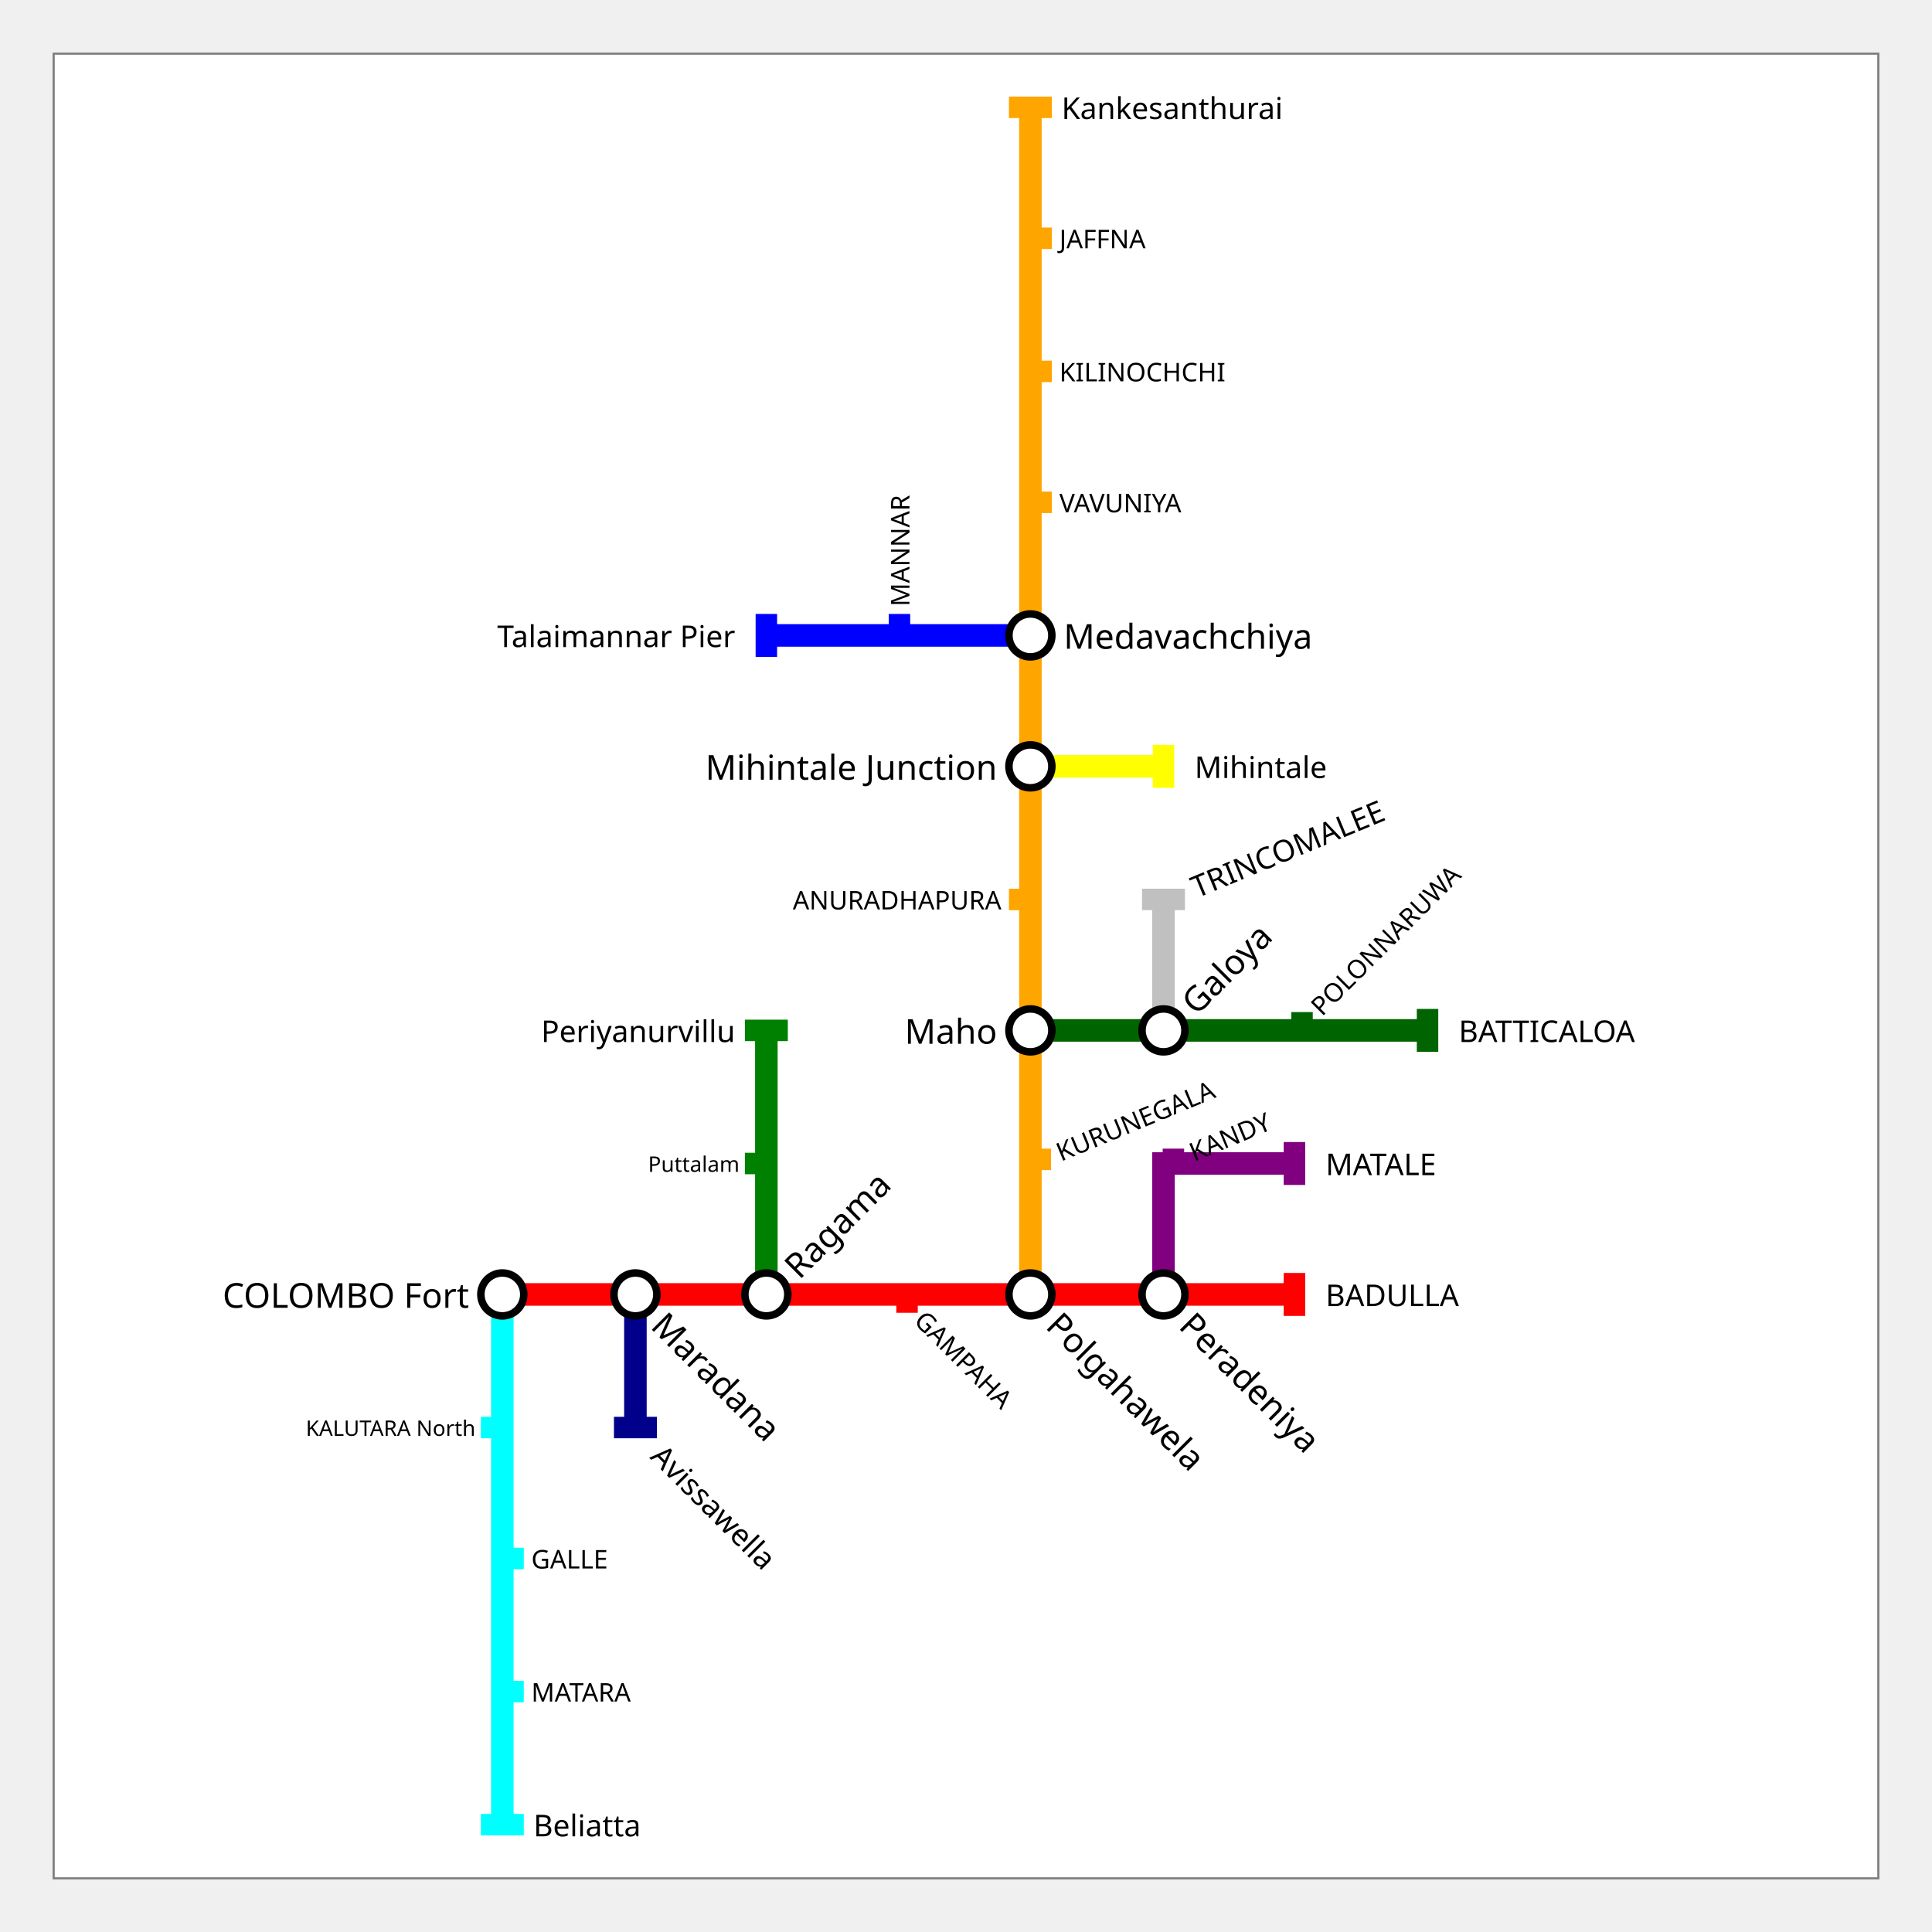
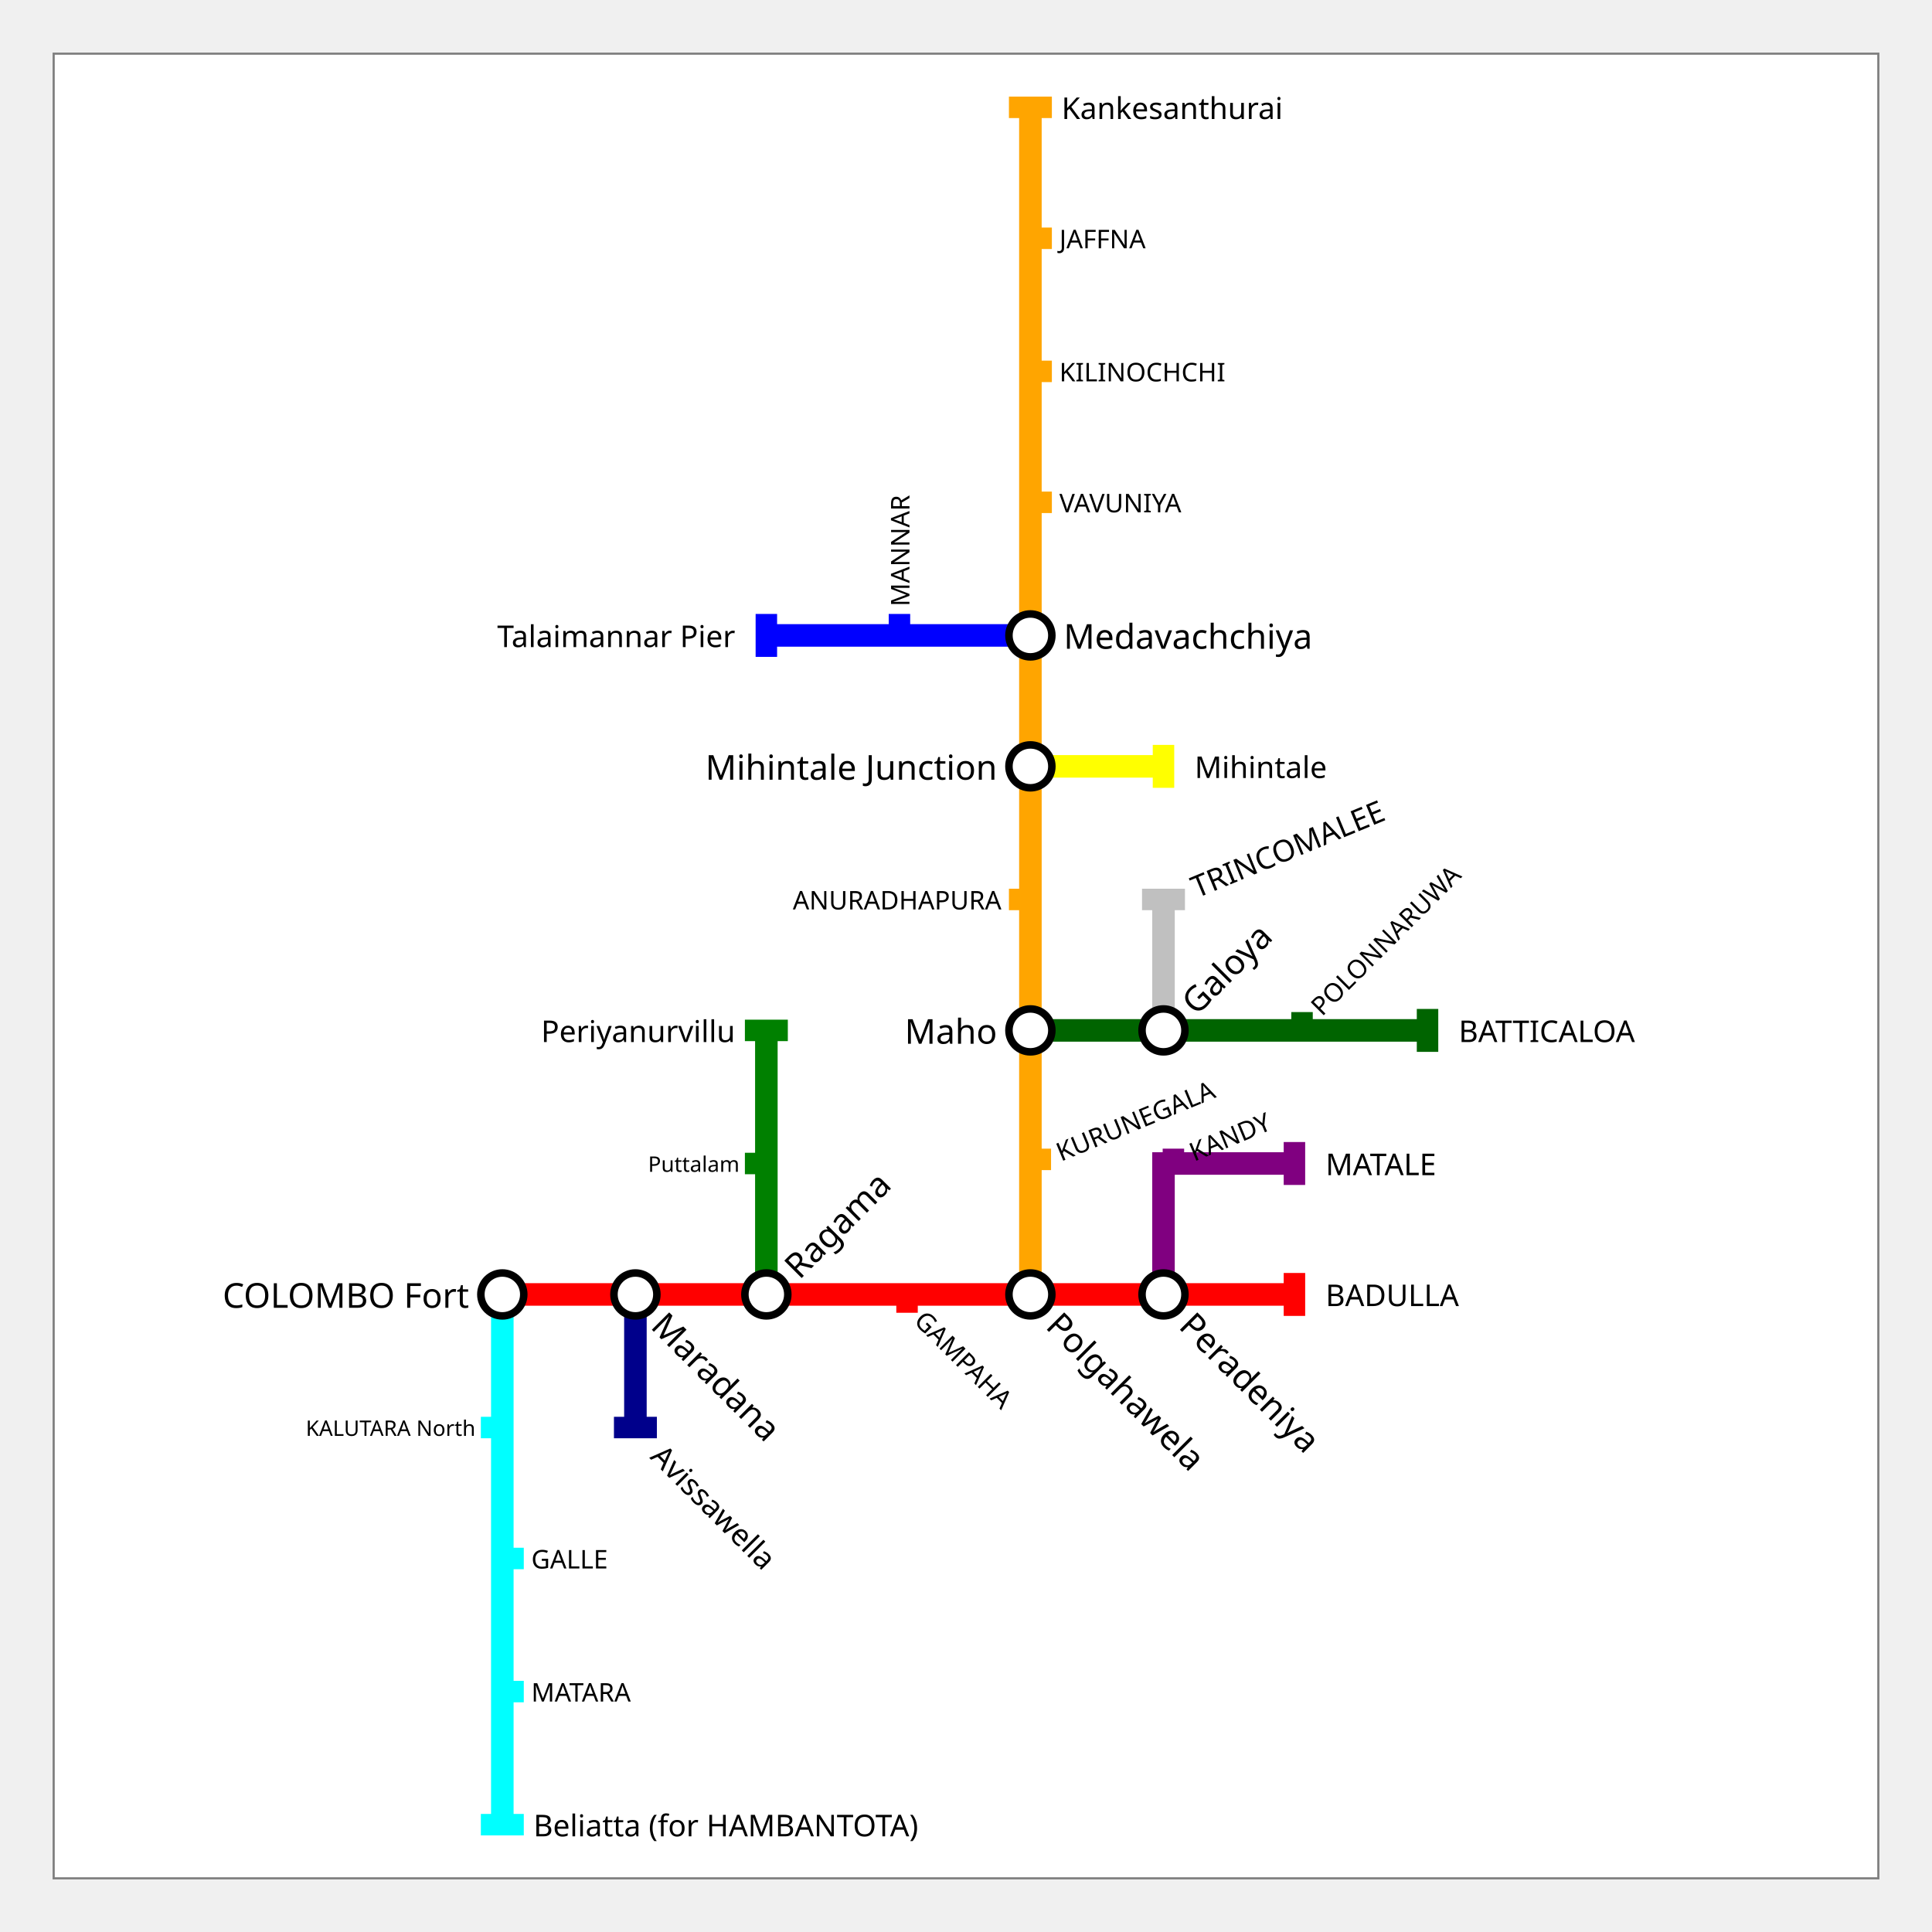
<svg xmlns="http://www.w3.org/2000/svg" width="900" height="900" padding="50">
  <rect x="25.0" y="25.0" width="850" height="850" fill="white" stroke="gray" />
  <g>
    <polyline fill="none" stroke-width="10.5" stroke-opacity="1" points="234,603 296,603 357,603 419,603 480,603 542,603 603,603" stroke="red" />
    <rect stroke="none" fill-opacity="1" x="598" y="593" width="10" height="20" fill="red" />
  </g>
  <g>
    <polyline fill="none" stroke-width="10.5" stroke-opacity="1" points="234,603 234,665 234,726 234,788 234,850" stroke="cyan" />
    <rect stroke="none" fill-opacity="1" x="224" y="845" width="20" height="10" fill="cyan" />
  </g>
  <g>
    <polyline fill="none" stroke-width="10.5" stroke-opacity="1" points="480,603 480,542 480,480 480,419 480,357 480,296 480,234 480,173 480,111 480,50" stroke="orange" />
    <rect stroke="none" fill-opacity="1" x="470" y="45" width="20" height="10" fill="orange" />
  </g>
  <g>
    <polyline fill="none" stroke-width="10.5" stroke-opacity="1" points="296,603 296,665" stroke="darkblue" />
    <rect stroke="none" fill-opacity="1" x="286" y="660" width="20" height="10" fill="darkblue" />
  </g>
  <g>
    <polyline fill="none" stroke-width="10.5" stroke-opacity="1" points="357,603 357,542 357,480" stroke="green" />
    <rect stroke="none" fill-opacity="1" x="347" y="475" width="20" height="10" fill="green" />
  </g>
  <g>
    <polyline fill="none" stroke-width="10.5" stroke-opacity="1" points="542,603 542,542 603,542" stroke="purple" />
    <rect stroke="none" fill-opacity="1" x="598" y="532" width="10" height="20" fill="purple" />
  </g>
  <g>
    <polyline fill="none" stroke-width="10.5" stroke-opacity="1" points="480,357 542,357" stroke="yellow" />
    <rect stroke="none" fill-opacity="1" x="537" y="347" width="10" height="20" fill="yellow" />
  </g>
  <g>
    <polyline fill="none" stroke-width="10.5" stroke-opacity="1" points="480,296 419,296 357,296" stroke="blue" />
    <rect stroke="none" fill-opacity="1" x="352" y="286" width="10" height="20" fill="blue" />
  </g>
  <g>
    <polyline fill="none" stroke-width="10.5" stroke-opacity="1" points="480,480 542,480 603,480 665,480" stroke="darkgreen" />
    <rect stroke="none" fill-opacity="1" x="660" y="470" width="10" height="20" fill="darkgreen" />
  </g>
  <g>
    <polyline fill="none" stroke-width="10.5" stroke-opacity="1" points="542,480 542,419" stroke="silver" />
    <rect stroke="none" fill-opacity="1" x="532" y="414" width="20" height="10" fill="silver" />
  </g>
  <g>
    <circle r="10" fill="white" stroke="black" stroke-width="3.5" cx="234" cy="603" />
    <text fill="black" stroke="none" font-size="16.0" font-family="Trebuchet MS" font-weight="160.0" text-anchor="end" dominant-baseline="central" x="218.5" y="603" transform="translate(234,603) rotate(-0) translate(-234,-603)">COLOMBO Fort</text>
  </g>
  <g>
    <circle r="10" fill="white" stroke="black" stroke-width="3.5" cx="296" cy="603" />
    <text fill="black" stroke="none" font-size="16.0" font-family="Trebuchet MS" font-weight="160.0" text-anchor="start" dominant-baseline="central" x="311.5" y="603" transform="translate(296,603) rotate(-315) translate(-296,-603)">Maradana</text>
  </g>
  <g>
    <circle r="10" fill="white" stroke="black" stroke-width="3.5" cx="357" cy="603" />
    <text fill="black" stroke="none" font-size="16.0" font-family="Trebuchet MS" font-weight="160.0" text-anchor="start" dominant-baseline="central" x="372.5" y="603" transform="translate(357,603) rotate(-45) translate(-357,-603)">Ragama</text>
  </g>
  <g>
    <circle r="10" fill="white" stroke="black" stroke-width="3.5" cx="480" cy="603" />
    <text fill="black" stroke="none" font-size="16.0" font-family="Trebuchet MS" font-weight="160.0" text-anchor="start" dominant-baseline="central" x="495.5" y="603" transform="translate(480,603) rotate(-315) translate(-480,-603)">Polgahawela</text>
  </g>
  <g>
    <circle r="10" fill="white" stroke="black" stroke-width="3.5" cx="542" cy="603" />
    <text fill="black" stroke="none" font-size="16.0" font-family="Trebuchet MS" font-weight="160.0" text-anchor="start" dominant-baseline="central" x="557.5" y="603" transform="translate(542,603) rotate(-315) translate(-542,-603)">Peradeniya</text>
  </g>
  <g>
    <circle r="10" fill="white" stroke="black" stroke-width="3.5" cx="480" cy="480" />
    <text fill="black" stroke="none" font-size="16.0" font-family="Trebuchet MS" font-weight="160.0" text-anchor="end" dominant-baseline="central" x="464.5" y="480" transform="translate(480,480) rotate(-0) translate(-480,-480)">Maho</text>
  </g>
  <g>
    <circle r="10" fill="white" stroke="black" stroke-width="3.5" cx="480" cy="357" />
    <text fill="black" stroke="none" font-size="16.0" font-family="Trebuchet MS" font-weight="160.0" text-anchor="end" dominant-baseline="central" x="464.5" y="357" transform="translate(480,357) rotate(-0) translate(-480,-357)">Mihintale Junction</text>
  </g>
  <g>
    <circle r="10" fill="white" stroke="black" stroke-width="3.5" cx="480" cy="296" />
    <text fill="black" stroke="none" font-size="16.0" font-family="Trebuchet MS" font-weight="160.0" text-anchor="start" dominant-baseline="central" x="495.5" y="296" transform="translate(480,296) rotate(-0) translate(-480,-296)">Medavachchiya</text>
  </g>
  <g>
    <circle r="10" fill="white" stroke="black" stroke-width="3.5" cx="542" cy="480" />
    <text fill="black" stroke="none" font-size="16.0" font-family="Trebuchet MS" font-weight="160.0" text-anchor="start" dominant-baseline="central" x="557.5" y="480" transform="translate(542,480) rotate(-45) translate(-542,-480)">Galoya</text>
  </g>
  <g>
    <text fill="black" stroke="none" font-size="14.0" font-family="Trebuchet MS" font-weight="140.0" text-anchor="start" dominant-baseline="central" x="494.5" y="50" transform="translate(480,50) rotate(-0) translate(-480,-50)">Kankesanthurai</text>
  </g>
  <g>
    <text fill="black" stroke="none" font-size="14.0" font-family="Trebuchet MS" font-weight="140.0" text-anchor="start" dominant-baseline="central" x="617.5" y="603" transform="translate(603,603) rotate(-0) translate(-603,-603)">BADULLA</text>
  </g>
  <g>
-     <text fill="black" stroke="none" font-size="14.0" font-family="Trebuchet MS" font-weight="140.0" text-anchor="start" dominant-baseline="central" x="248.5" y="850" transform="translate(234,850) rotate(-0) translate(-234,-850)">Beliatta</text>
+     <text fill="black" stroke="none" font-size="14.0" font-family="Trebuchet MS" font-weight="140.0" text-anchor="start" dominant-baseline="central" x="248.5" y="850" transform="translate(234,850) rotate(-0) translate(-234,-850)">Beliatta (for HAMBANTOTA)</text>
  </g>
  <g>
    <text fill="black" stroke="none" font-size="14.0" font-family="Trebuchet MS" font-weight="140.0" text-anchor="start" dominant-baseline="central" x="310.5" y="665" transform="translate(296,665) rotate(-315) translate(-296,-665)">Avissawella</text>
  </g>
  <g>
    <text fill="black" stroke="none" font-size="14.0" font-family="Trebuchet MS" font-weight="140.0" text-anchor="end" dominant-baseline="central" x="342.5" y="480" transform="translate(357,480) rotate(-0) translate(-357,-480)">Periyanurvillu</text>
  </g>
  <g>
    <text fill="black" stroke="none" font-size="14.0" font-family="Trebuchet MS" font-weight="140.0" text-anchor="start" dominant-baseline="central" x="617.5" y="542" transform="translate(603,542) rotate(-0) translate(-603,-542)">MATALE</text>
  </g>
  <g>
    <text fill="black" stroke="none" font-size="14.0" font-family="Trebuchet MS" font-weight="140.0" text-anchor="start" dominant-baseline="central" x="556.5" y="357" transform="translate(542,357) rotate(-0) translate(-542,-357)">Mihintale</text>
  </g>
  <g>
    <text fill="black" stroke="none" font-size="14.0" font-family="Trebuchet MS" font-weight="140.0" text-anchor="end" dominant-baseline="central" x="342.5" y="296" transform="translate(357,296) rotate(-0) translate(-357,-296)">Talaimannar Pier</text>
  </g>
  <g>
    <text fill="black" stroke="none" font-size="14.0" font-family="Trebuchet MS" font-weight="140.0" text-anchor="start" dominant-baseline="central" x="679.5" y="480" transform="translate(665,480) rotate(-0) translate(-665,-480)">BATTICALOA</text>
  </g>
  <g>
    <text fill="black" stroke="none" font-size="14.0" font-family="Trebuchet MS" font-weight="140.0" text-anchor="start" dominant-baseline="central" x="556.5" y="419" transform="translate(542,419) rotate(-22.5) translate(-542,-419)">TRINCOMALEE</text>
  </g>
  <g>
    <rect stroke="none" fill-opacity="1" x="541.619" y="535.087" width="10" height="10" fill="purple" />
    <text fill="black" stroke="none" font-size="12.0" font-family="Trebuchet MS" font-weight="120.0" text-anchor="start" dominant-baseline="central" x="555.5" y="542" transform="translate(542,542) rotate(-22.5) translate(-542,-542)">KANDY</text>
  </g>
  <g>
    <rect stroke="none" fill-opacity="1" x="417.536" y="601.536" width="10" height="10" fill="red" />
    <text fill="black" stroke="none" font-size="12.0" font-family="Trebuchet MS" font-weight="120.0" text-anchor="start" dominant-baseline="central" x="432.5" y="603" transform="translate(419,603) rotate(-315) translate(-419,-603)">GAMPAHA</text>
  </g>
  <g>
    <rect stroke="none" fill-opacity="1" x="234.0" y="721.0" width="10" height="10" fill="cyan" />
    <text fill="black" stroke="none" font-size="12.0" font-family="Trebuchet MS" font-weight="120.0" text-anchor="start" dominant-baseline="central" x="247.5" y="726" transform="translate(234,726) rotate(-0) translate(-234,-726)">GALLE</text>
  </g>
  <g>
    <rect stroke="none" fill-opacity="1" x="234.0" y="783.0" width="10" height="10" fill="cyan" />
    <text fill="black" stroke="none" font-size="12.0" font-family="Trebuchet MS" font-weight="120.0" text-anchor="start" dominant-baseline="central" x="247.5" y="788" transform="translate(234,788) rotate(-0) translate(-234,-788)">MATARA</text>
  </g>
  <g>
    <rect stroke="none" fill-opacity="1" x="479.619" y="535.087" width="10" height="10" fill="orange" />
    <text fill="black" stroke="none" font-size="12.0" font-family="Trebuchet MS" font-weight="120.0" text-anchor="start" dominant-baseline="central" x="493.5" y="542" transform="translate(480,542) rotate(-22.5) translate(-480,-542)">KURUNEGALA</text>
  </g>
  <g>
    <rect stroke="none" fill-opacity="1" x="470.0" y="414.0" width="10" height="10" fill="orange" />
    <text fill="black" stroke="none" font-size="12.0" font-family="Trebuchet MS" font-weight="120.0" text-anchor="end" dominant-baseline="central" x="466.5" y="419" transform="translate(480,419) rotate(-0) translate(-480,-419)">ANURADHAPURA</text>
  </g>
  <g>
    <rect stroke="none" fill-opacity="1" x="480.0" y="229.0" width="10" height="10" fill="orange" />
    <text fill="black" stroke="none" font-size="12.0" font-family="Trebuchet MS" font-weight="120.0" text-anchor="start" dominant-baseline="central" x="493.5" y="234" transform="translate(480,234) rotate(-0) translate(-480,-234)">VAVUNIYA</text>
  </g>
  <g>
    <rect stroke="none" fill-opacity="1" x="480.0" y="168.0" width="10" height="10" fill="orange" />
    <text fill="black" stroke="none" font-size="12.0" font-family="Trebuchet MS" font-weight="120.0" text-anchor="start" dominant-baseline="central" x="493.5" y="173" transform="translate(480,173) rotate(-0) translate(-480,-173)">KILINOCHCHI</text>
  </g>
  <g>
    <rect stroke="none" fill-opacity="1" x="480.0" y="106.0" width="10" height="10" fill="orange" />
    <text fill="black" stroke="none" font-size="12.0" font-family="Trebuchet MS" font-weight="120.0" text-anchor="start" dominant-baseline="central" x="493.5" y="111" transform="translate(480,111) rotate(-0) translate(-480,-111)">JAFFNA</text>
  </g>
  <g>
    <rect stroke="none" fill-opacity="1" x="414.0" y="286.0" width="10" height="10" fill="blue" />
    <text fill="black" stroke="none" font-size="12.0" font-family="Trebuchet MS" font-weight="120.0" text-anchor="start" dominant-baseline="central" x="432.5" y="296" transform="translate(419,296) rotate(-90) translate(-419,-296)">MANNAR</text>
  </g>
  <g>
    <rect stroke="none" fill-opacity="1" x="601.536" y="471.464" width="10" height="10" fill="darkgreen" />
    <text fill="black" stroke="none" font-size="12.0" font-family="Trebuchet MS" font-weight="120.0" text-anchor="start" dominant-baseline="central" x="616.5" y="480" transform="translate(603,480) rotate(-45) translate(-603,-480)">POLONNARUWA</text>
  </g>
  <g>
    <rect stroke="none" fill-opacity="1" x="224.0" y="660.0" width="10" height="10" fill="cyan" />
    <text fill="black" stroke="none" font-size="10.0" font-family="Trebuchet MS" font-weight="100.0" text-anchor="end" dominant-baseline="central" x="221.5" y="665" transform="translate(234,665) rotate(-0) translate(-234,-665)">KALUTARA North</text>
  </g>
  <g>
    <rect stroke="none" fill-opacity="1" x="347.0" y="537.0" width="10" height="10" fill="green" />
    <text fill="black" stroke="none" font-size="10.0" font-family="Trebuchet MS" font-weight="100.0" text-anchor="end" dominant-baseline="central" x="344.5" y="542" transform="translate(357,542) rotate(-0) translate(-357,-542)">Puttalam</text>
  </g>
</svg>
